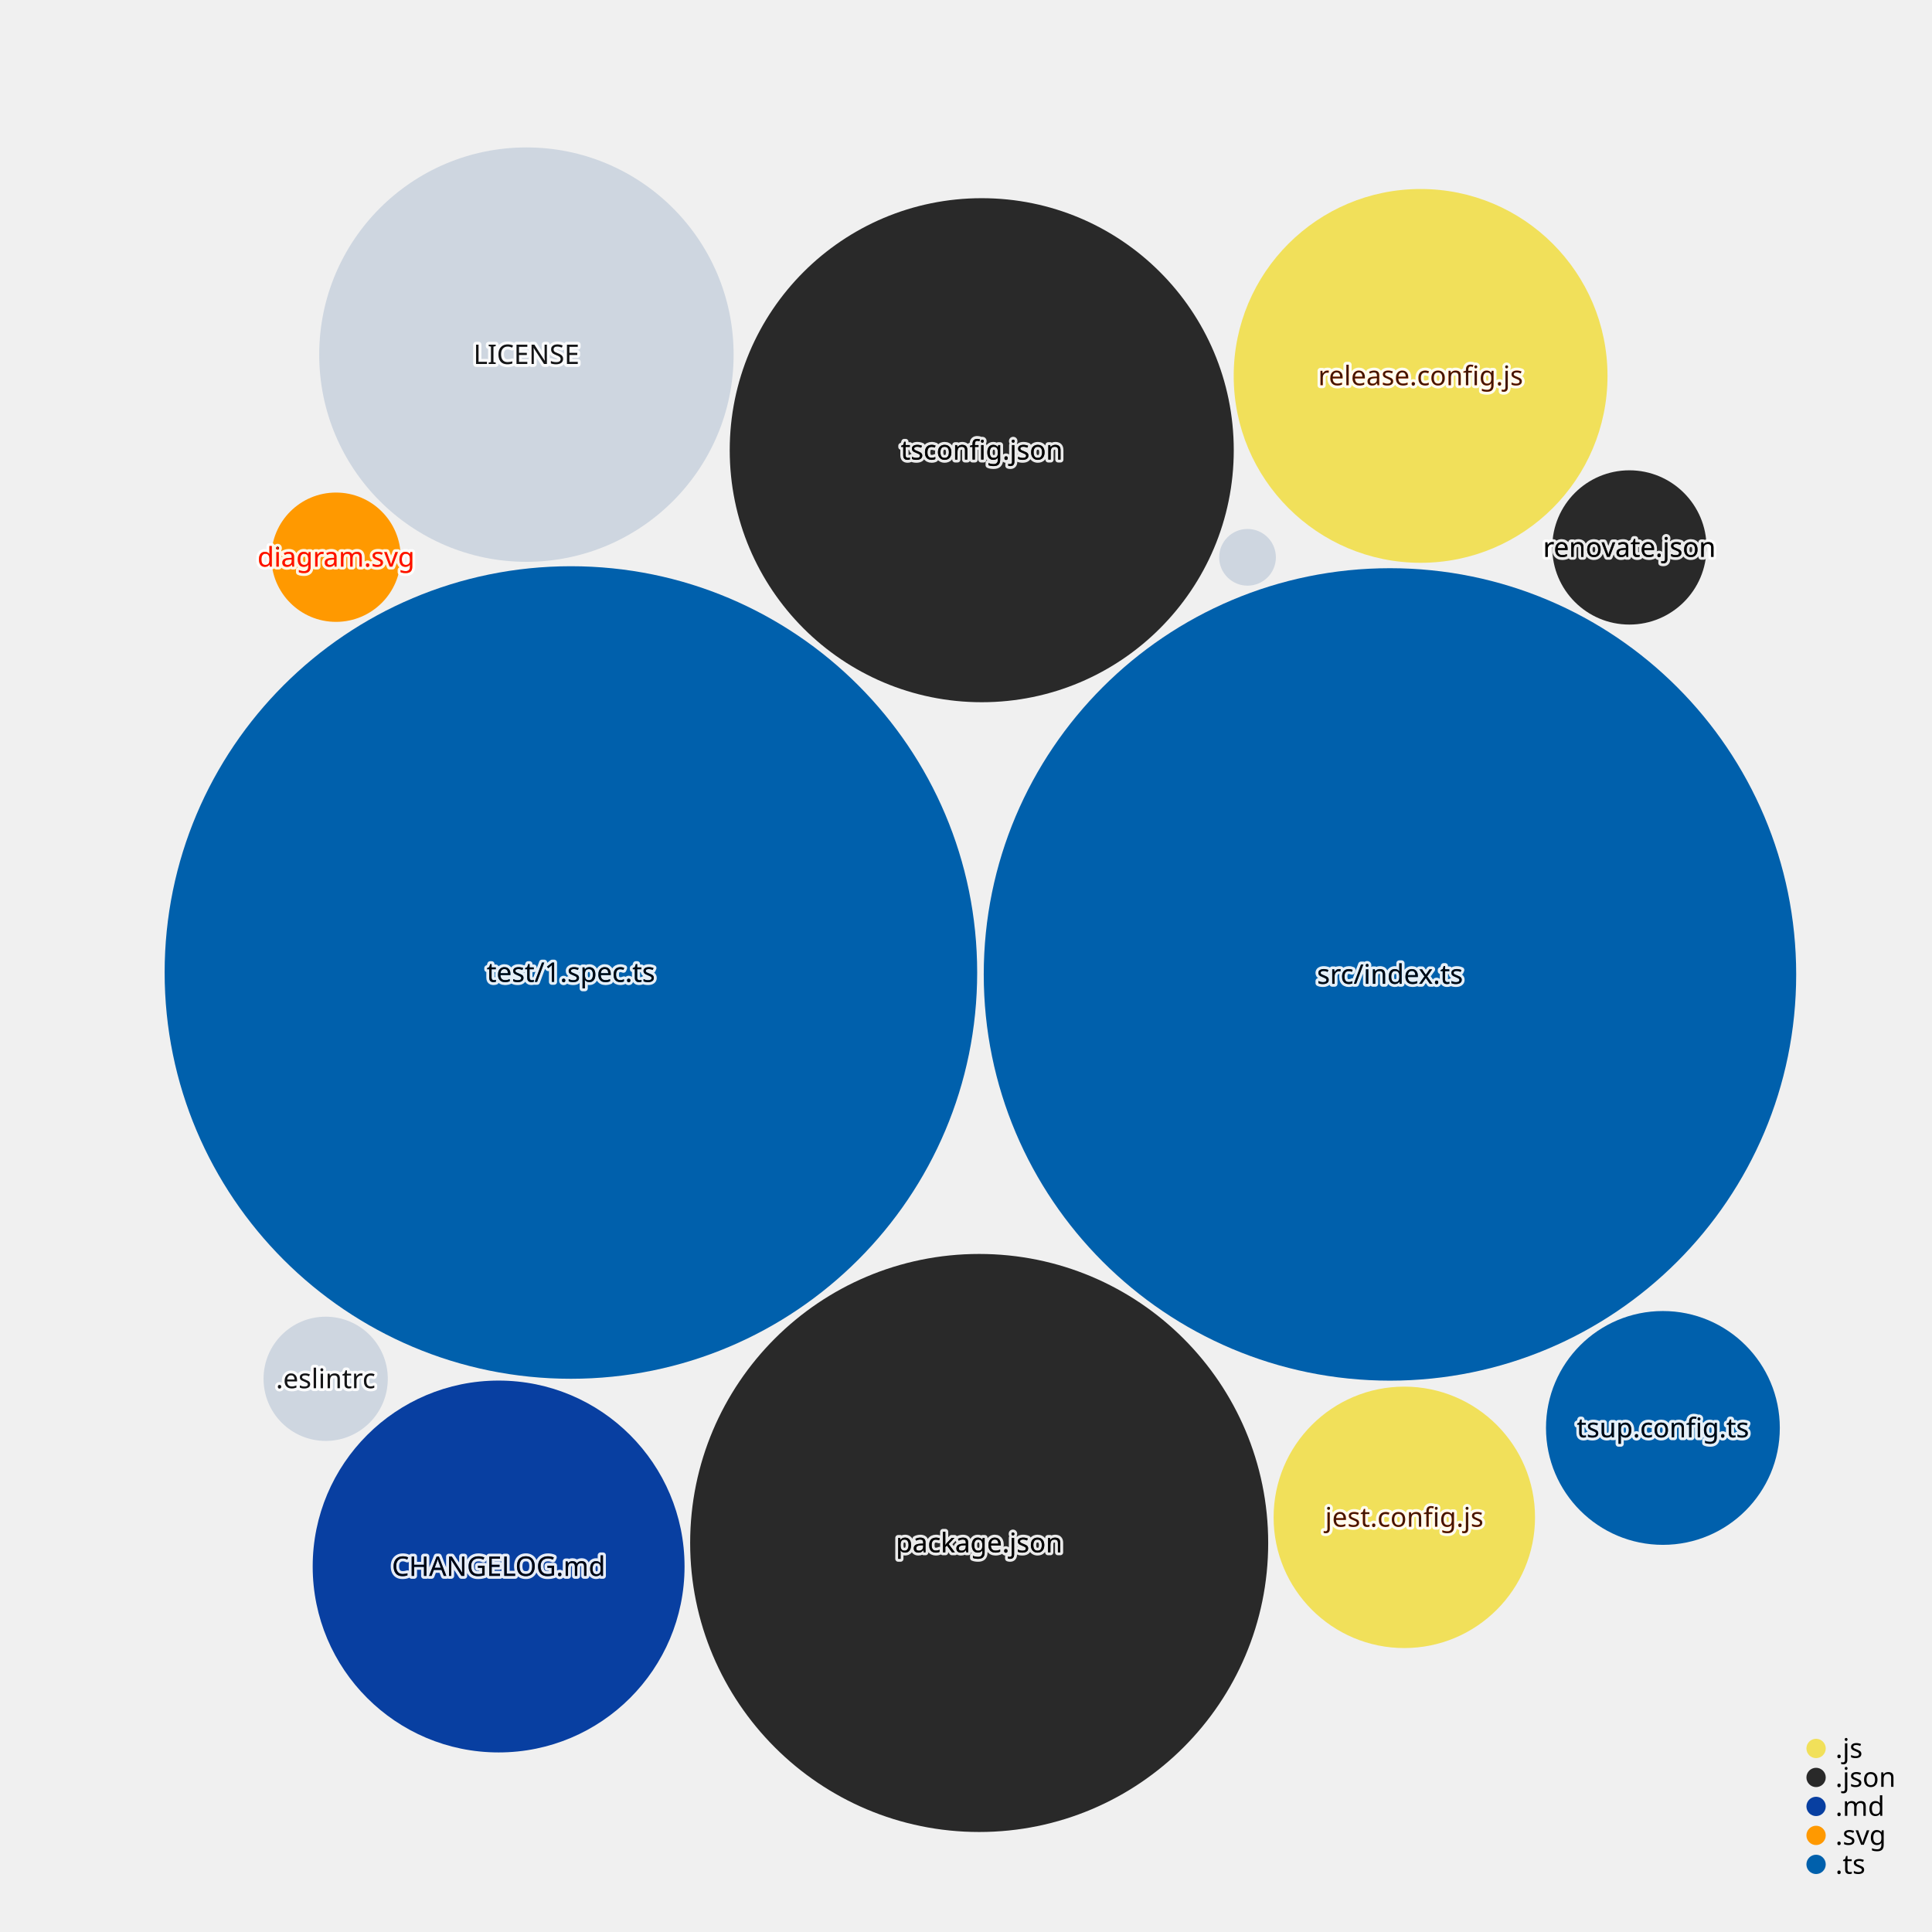
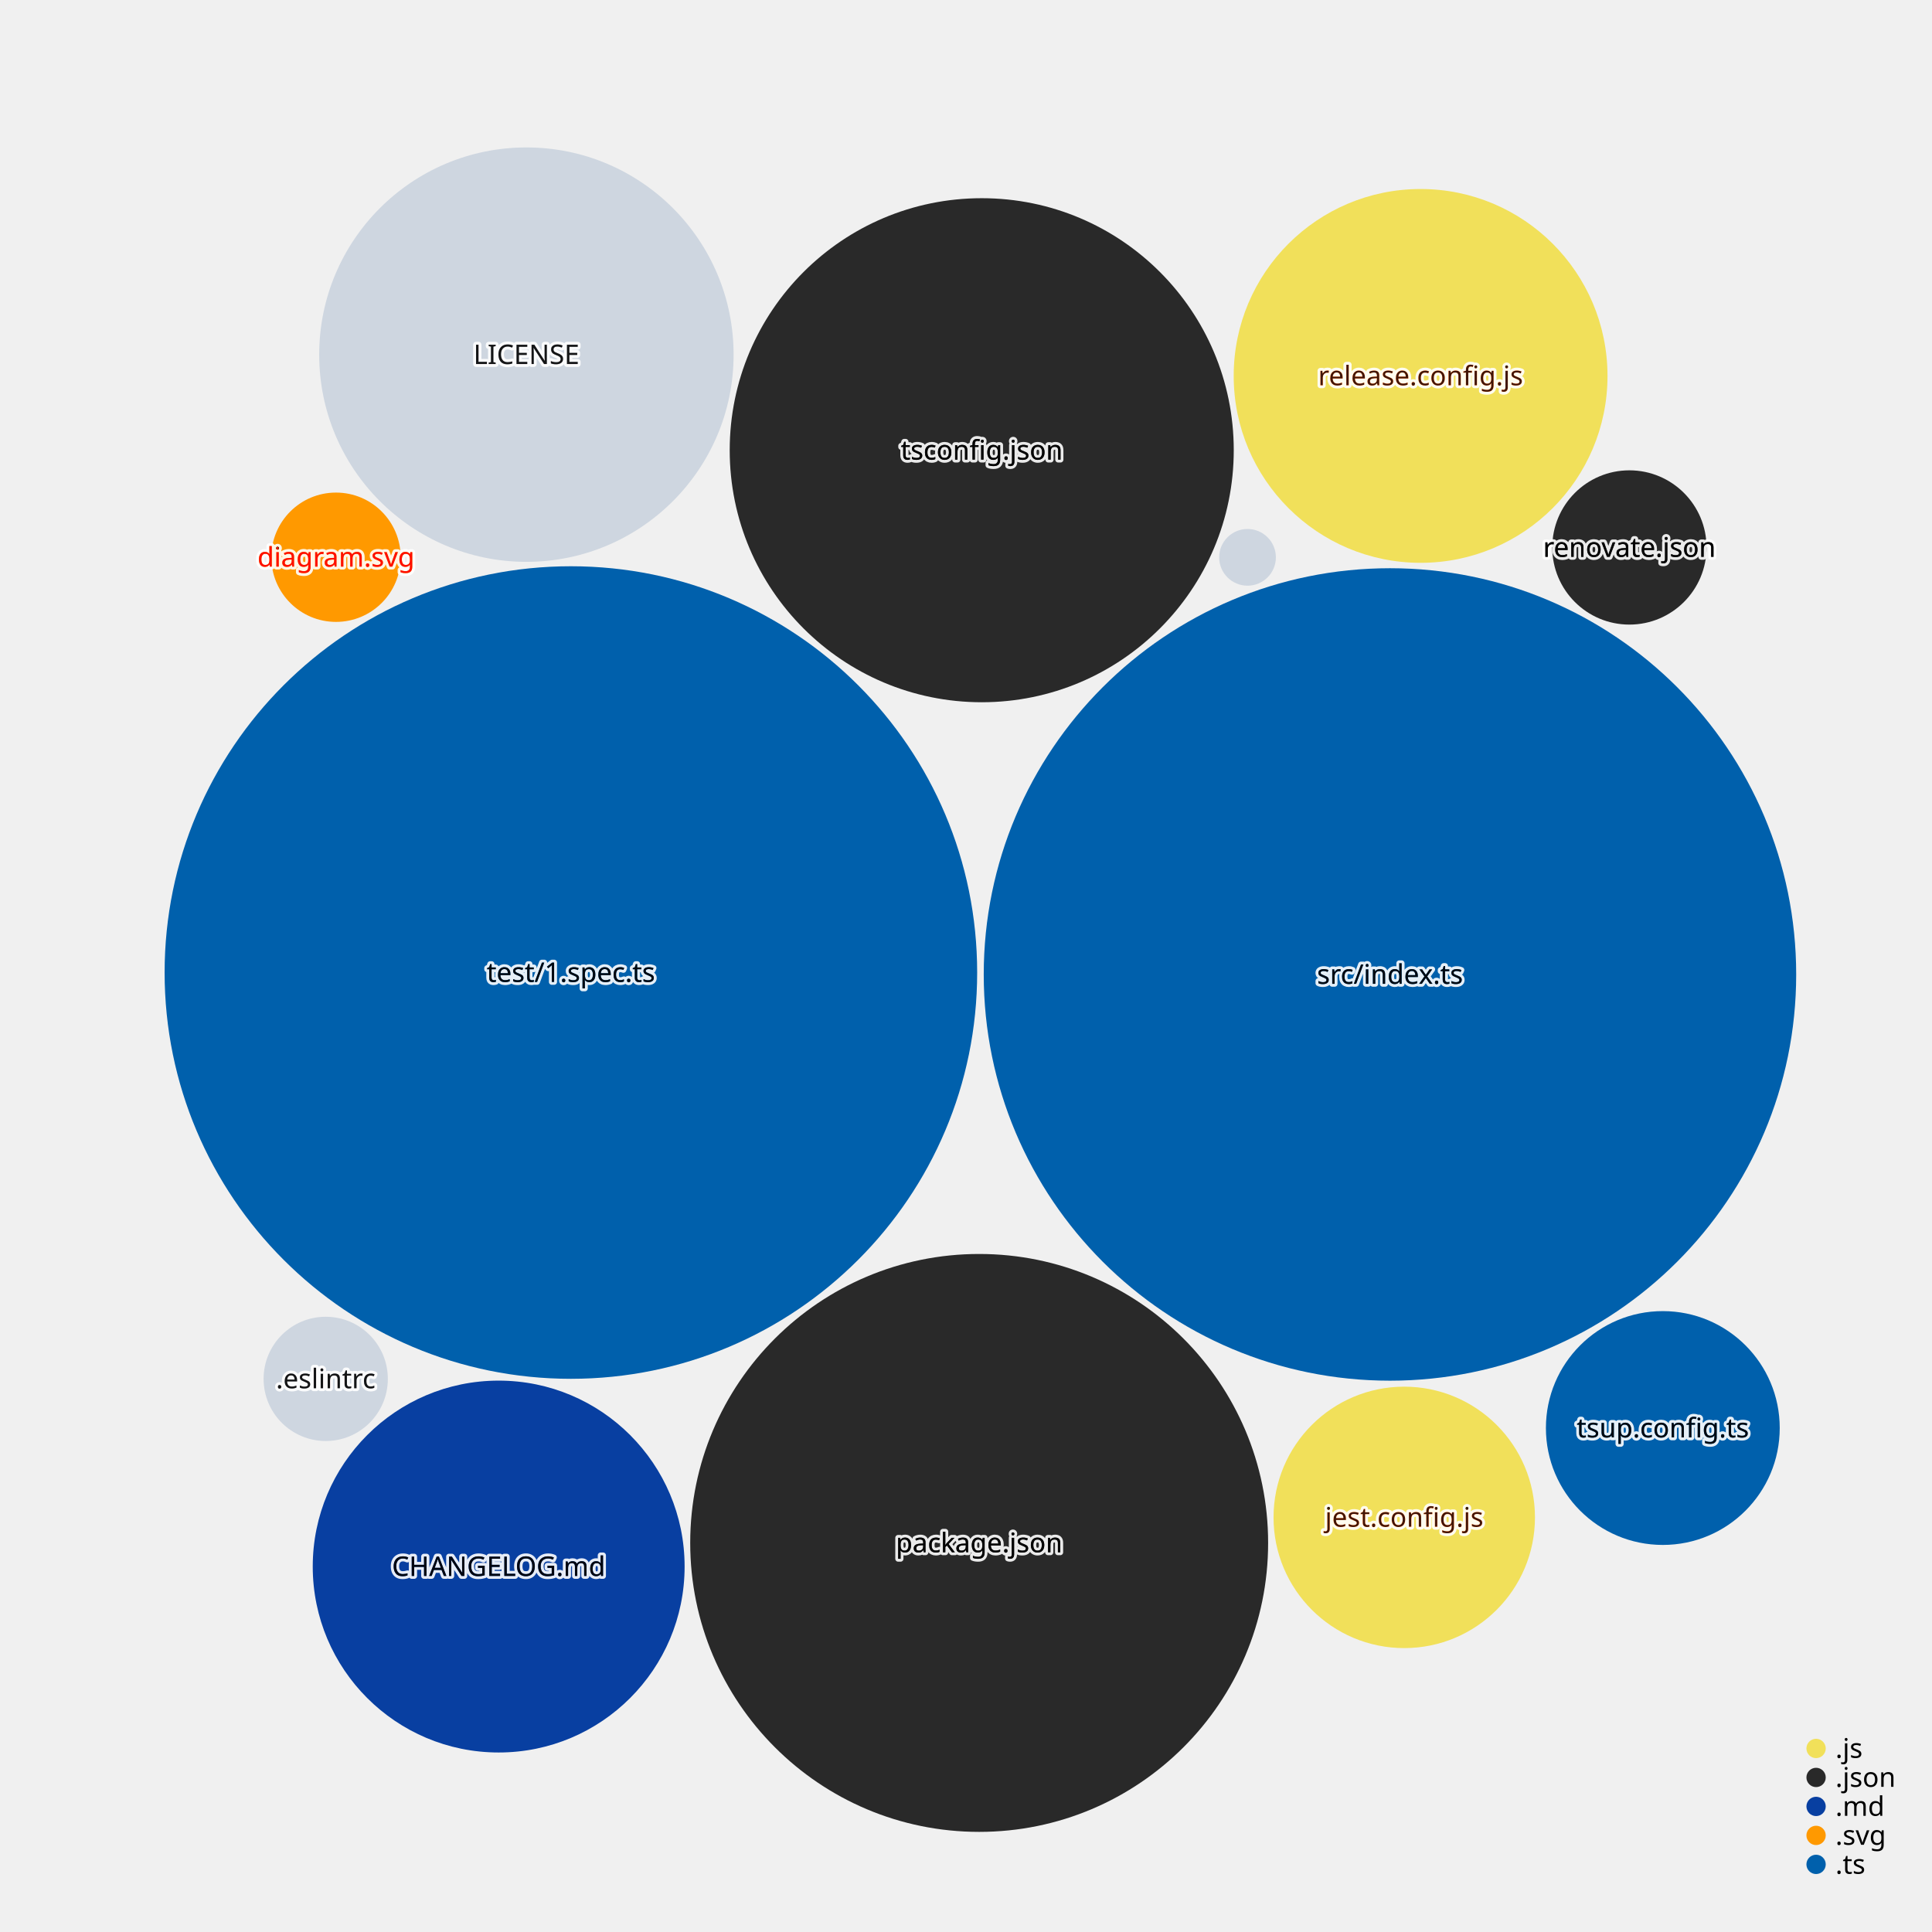
<svg xmlns="http://www.w3.org/2000/svg" width="1000" height="1000" style="background:white;font-family:sans-serif;overflow:visible">
  <defs>
    <filter id="glow" x="-50%" y="-50%" width="200%" height="200%">
      <feGaussianBlur stdDeviation="4" result="coloredBlur" />
      <feMerge>
        <feMergeNode in="coloredBlur" />
        <feMergeNode in="SourceGraphic" />
      </feMerge>
    </filter>
  </defs>
-   <g style="fill:#0060ac;transition:transform 0s ease-out, fill 0.1s ease-out" transform="translate(295.5008, 503.366)">
-     <circle style="transition:all 0.5s ease-out" r="210.284" stroke-width="0" stroke="#374151" />
+   <g style="fill:#0060ac;transition:transform 0s ease-out, fill 0.1s ease-out" transform="translate(295.4924, 503.382)">
+     <circle style="transition:all 0.5s ease-out" r="210.288" stroke-width="0" stroke="#374151" />
  </g>
-   <g style="fill:#0060ac;transition:transform 0s ease-out, fill 0.1s ease-out" transform="translate(719.4442, 504.3611)">
-     <circle style="transition:all 0.5s ease-out" r="210.259" stroke-width="0" stroke="#374151" />
+   <g style="fill:#0060ac;transition:transform 0s ease-out, fill 0.1s ease-out" transform="translate(719.4433, 504.3753)">
+     <circle style="transition:all 0.5s ease-out" r="210.262" stroke-width="0" stroke="#374151" />
  </g>
-   <g style="fill:#292929;transition:transform 0s ease-out, fill 0.1s ease-out" transform="translate(506.8201, 798.6394)">
-     <circle style="transition:all 0.5s ease-out" r="149.596" stroke-width="0" stroke="#374151" />
+   <g style="fill:#292929;transition:transform 0s ease-out, fill 0.1s ease-out" transform="translate(506.8169, 798.6155)">
+     <circle style="transition:all 0.5s ease-out" r="149.563" stroke-width="0" stroke="#374151" />
  </g>
-   <g style="fill:#292929;transition:transform 0s ease-out, fill 0.1s ease-out" transform="translate(508.149, 233.0241)">
-     <circle style="transition:all 0.5s ease-out" r="130.445" stroke-width="0" stroke="#374151" />
+   <g style="fill:#292929;transition:transform 0s ease-out, fill 0.1s ease-out" transform="translate(508.1431, 233.0345)">
+     <circle style="transition:all 0.5s ease-out" r="130.447" stroke-width="0" stroke="#374151" />
  </g>
-   <g style="fill:#CED6E0;transition:transform 0s ease-out, fill 0.1s ease-out" transform="translate(272.4728, 183.5522)">
-     <circle style="transition:all 0.5s ease-out" r="107.246" stroke-width="0" stroke="#374151" />
+   <g style="fill:#CED6E0;transition:transform 0s ease-out, fill 0.1s ease-out" transform="translate(272.4622, 183.5622)">
+     <circle style="transition:all 0.5s ease-out" r="107.248" stroke-width="0" stroke="#374151" />
  </g>
-   <g style="fill:#f1e05a;transition:transform 0s ease-out, fill 0.1s ease-out" transform="translate(735.3012, 194.5662)">
-     <circle style="transition:all 0.5s ease-out" r="96.74" stroke-width="0" stroke="#374151" />
+   <g style="fill:#f1e05a;transition:transform 0s ease-out, fill 0.1s ease-out" transform="translate(735.2992, 194.5749)">
+     <circle style="transition:all 0.5s ease-out" r="96.742" stroke-width="0" stroke="#374151" />
  </g>
-   <g style="fill:#083fa1;transition:transform 0s ease-out, fill 0.1s ease-out" transform="translate(258.0842, 810.8201)">
-     <circle style="transition:all 0.5s ease-out" r="96.238" stroke-width="0" stroke="#374151" />
+   <g style="fill:#083fa1;transition:transform 0s ease-out, fill 0.1s ease-out" transform="translate(258.115, 810.8465)">
+     <circle style="transition:all 0.5s ease-out" r="96.24" stroke-width="0" stroke="#374151" />
  </g>
-   <g style="fill:#f1e05a;transition:transform 0s ease-out, fill 0.1s ease-out" transform="translate(726.8708, 785.3757)">
-     <circle style="transition:all 0.5s ease-out" r="67.654" stroke-width="0" stroke="#374151" />
+   <g style="fill:#f1e05a;transition:transform 0s ease-out, fill 0.1s ease-out" transform="translate(726.838, 785.3957)">
+     <circle style="transition:all 0.5s ease-out" r="67.655" stroke-width="0" stroke="#374151" />
  </g>
-   <g style="fill:#0060ac;transition:transform 0s ease-out, fill 0.1s ease-out" transform="translate(860.7177, 739.0979)">
-     <circle style="transition:all 0.5s ease-out" r="60.511" stroke-width="0" stroke="#374151" />
+   <g style="fill:#0060ac;transition:transform 0s ease-out, fill 0.1s ease-out" transform="translate(860.6744, 739.1432)">
+     <circle style="transition:all 0.5s ease-out" r="60.512" stroke-width="0" stroke="#374151" />
  </g>
-   <g style="fill:#292929;transition:transform 0s ease-out, fill 0.1s ease-out" transform="translate(843.3743, 283.3546)">
-     <circle style="transition:all 0.5s ease-out" r="39.923" stroke-width="0" stroke="#374151" />
+   <g style="fill:#292929;transition:transform 0s ease-out, fill 0.1s ease-out" transform="translate(843.3745, 283.3644)">
+     <circle style="transition:all 0.5s ease-out" r="39.924" stroke-width="0" stroke="#374151" />
  </g>
-   <g style="fill:#ff9900;transition:transform 0s ease-out, fill 0.1s ease-out" transform="translate(173.921, 288.4122)">
+   <g style="fill:#ff9900;transition:transform 0s ease-out, fill 0.1s ease-out" transform="translate(173.9095, 288.425)">
    <circle style="transition:all 0.5s ease-out" r="33.467" stroke-width="0" stroke="#374151" />
  </g>
-   <g style="fill:#CED6E0;transition:transform 0s ease-out, fill 0.1s ease-out" transform="translate(168.5674, 713.6673)">
+   <g style="fill:#CED6E0;transition:transform 0s ease-out, fill 0.1s ease-out" transform="translate(168.5913, 713.7079)">
    <circle style="transition:all 0.5s ease-out" r="32.154" stroke-width="0" stroke="#374151" />
  </g>
-   <g style="fill:#CED6E0;transition:transform 0s ease-out, fill 0.1s ease-out" transform="translate(645.7171, 288.468)">
+   <g style="fill:#CED6E0;transition:transform 0s ease-out, fill 0.1s ease-out" transform="translate(645.7139, 288.4788)">
    <circle style="transition:all 0.5s ease-out" r="14.676" stroke-width="0" stroke="#374151" />
  </g>
-   <g style="fill:#0060ac;transition:transform 0s ease-out" transform="translate(295.5008, 503.366)">
+   <g style="fill:#0060ac;transition:transform 0s ease-out" transform="translate(295.4924, 503.382)">
    <text style="pointer-events:none;opacity:0.9;font-size:14px;font-weight:500;transition:all 0.5s ease-out" fill="#4B5563" text-anchor="middle" dominant-baseline="middle" stroke="white" stroke-width="3" stroke-linejoin="round">test/1.spec.ts</text>
    <text style="pointer-events:none;opacity:1;font-size:14px;font-weight:500;transition:all 0.5s ease-out" text-anchor="middle" dominant-baseline="middle">test/1.spec.ts</text>
    <text style="pointer-events:none;opacity:0.9;font-size:14px;font-weight:500;mix-blend-mode:color-burn;transition:all 0.5s ease-out" fill="#110101" text-anchor="middle" dominant-baseline="middle">test/1.spec.ts</text>
  </g>
-   <g style="fill:#0060ac;transition:transform 0s ease-out" transform="translate(719.4442, 504.3611)">
+   <g style="fill:#0060ac;transition:transform 0s ease-out" transform="translate(719.4433, 504.3753)">
    <text style="pointer-events:none;opacity:0.9;font-size:14px;font-weight:500;transition:all 0.5s ease-out" fill="#4B5563" text-anchor="middle" dominant-baseline="middle" stroke="white" stroke-width="3" stroke-linejoin="round">src/index.ts</text>
    <text style="pointer-events:none;opacity:1;font-size:14px;font-weight:500;transition:all 0.5s ease-out" text-anchor="middle" dominant-baseline="middle">src/index.ts</text>
    <text style="pointer-events:none;opacity:0.9;font-size:14px;font-weight:500;mix-blend-mode:color-burn;transition:all 0.5s ease-out" fill="#110101" text-anchor="middle" dominant-baseline="middle">src/index.ts</text>
  </g>
-   <g style="fill:#292929;transition:transform 0s ease-out" transform="translate(506.8201, 798.6394)">
+   <g style="fill:#292929;transition:transform 0s ease-out" transform="translate(506.8169, 798.6155)">
    <text style="pointer-events:none;opacity:0.9;font-size:14px;font-weight:500;transition:all 0.5s ease-out" fill="#4B5563" text-anchor="middle" dominant-baseline="middle" stroke="white" stroke-width="3" stroke-linejoin="round">package.json</text>
    <text style="pointer-events:none;opacity:1;font-size:14px;font-weight:500;transition:all 0.5s ease-out" text-anchor="middle" dominant-baseline="middle">package.json</text>
    <text style="pointer-events:none;opacity:0.9;font-size:14px;font-weight:500;mix-blend-mode:color-burn;transition:all 0.5s ease-out" fill="#110101" text-anchor="middle" dominant-baseline="middle">package.json</text>
  </g>
-   <g style="fill:#292929;transition:transform 0s ease-out" transform="translate(508.149, 233.0241)">
+   <g style="fill:#292929;transition:transform 0s ease-out" transform="translate(508.1431, 233.0345)">
    <text style="pointer-events:none;opacity:0.9;font-size:14px;font-weight:500;transition:all 0.5s ease-out" fill="#4B5563" text-anchor="middle" dominant-baseline="middle" stroke="white" stroke-width="3" stroke-linejoin="round">tsconfig.json</text>
    <text style="pointer-events:none;opacity:1;font-size:14px;font-weight:500;transition:all 0.5s ease-out" text-anchor="middle" dominant-baseline="middle">tsconfig.json</text>
    <text style="pointer-events:none;opacity:0.9;font-size:14px;font-weight:500;mix-blend-mode:color-burn;transition:all 0.5s ease-out" fill="#110101" text-anchor="middle" dominant-baseline="middle">tsconfig.json</text>
  </g>
-   <g style="fill:#CED6E0;transition:transform 0s ease-out" transform="translate(272.4728, 183.5522)">
+   <g style="fill:#CED6E0;transition:transform 0s ease-out" transform="translate(272.4622, 183.5622)">
    <text style="pointer-events:none;opacity:0.9;font-size:14px;font-weight:500;transition:all 0.5s ease-out" fill="#4B5563" text-anchor="middle" dominant-baseline="middle" stroke="white" stroke-width="3" stroke-linejoin="round">LICENSE</text>
    <text style="pointer-events:none;opacity:1;font-size:14px;font-weight:500;transition:all 0.5s ease-out" text-anchor="middle" dominant-baseline="middle">LICENSE</text>
    <text style="pointer-events:none;opacity:0.9;font-size:14px;font-weight:500;mix-blend-mode:color-burn;transition:all 0.5s ease-out" fill="#110101" text-anchor="middle" dominant-baseline="middle">LICENSE</text>
  </g>
-   <g style="fill:#f1e05a;transition:transform 0s ease-out" transform="translate(735.3012, 194.5662)">
+   <g style="fill:#f1e05a;transition:transform 0s ease-out" transform="translate(735.2992, 194.5749)">
    <text style="pointer-events:none;opacity:0.9;font-size:14px;font-weight:500;transition:all 0.5s ease-out" fill="#4B5563" text-anchor="middle" dominant-baseline="middle" stroke="white" stroke-width="3" stroke-linejoin="round">release.config.js</text>
    <text style="pointer-events:none;opacity:1;font-size:14px;font-weight:500;transition:all 0.5s ease-out" text-anchor="middle" dominant-baseline="middle">release.config.js</text>
    <text style="pointer-events:none;opacity:0.9;font-size:14px;font-weight:500;mix-blend-mode:color-burn;transition:all 0.5s ease-out" fill="#110101" text-anchor="middle" dominant-baseline="middle">release.config.js</text>
  </g>
-   <g style="fill:#083fa1;transition:transform 0s ease-out" transform="translate(258.0842, 810.8201)">
+   <g style="fill:#083fa1;transition:transform 0s ease-out" transform="translate(258.115, 810.8465)">
    <text style="pointer-events:none;opacity:0.9;font-size:14px;font-weight:500;transition:all 0.5s ease-out" fill="#4B5563" text-anchor="middle" dominant-baseline="middle" stroke="white" stroke-width="3" stroke-linejoin="round">CHANGELOG.md</text>
    <text style="pointer-events:none;opacity:1;font-size:14px;font-weight:500;transition:all 0.5s ease-out" text-anchor="middle" dominant-baseline="middle">CHANGELOG.md</text>
    <text style="pointer-events:none;opacity:0.9;font-size:14px;font-weight:500;mix-blend-mode:color-burn;transition:all 0.5s ease-out" fill="#110101" text-anchor="middle" dominant-baseline="middle">CHANGELOG.md</text>
  </g>
-   <g style="fill:#f1e05a;transition:transform 0s ease-out" transform="translate(726.8708, 785.3757)">
+   <g style="fill:#f1e05a;transition:transform 0s ease-out" transform="translate(726.838, 785.3957)">
    <text style="pointer-events:none;opacity:0.9;font-size:14px;font-weight:500;transition:all 0.5s ease-out" fill="#4B5563" text-anchor="middle" dominant-baseline="middle" stroke="white" stroke-width="3" stroke-linejoin="round">jest.config.js</text>
    <text style="pointer-events:none;opacity:1;font-size:14px;font-weight:500;transition:all 0.5s ease-out" text-anchor="middle" dominant-baseline="middle">jest.config.js</text>
    <text style="pointer-events:none;opacity:0.9;font-size:14px;font-weight:500;mix-blend-mode:color-burn;transition:all 0.5s ease-out" fill="#110101" text-anchor="middle" dominant-baseline="middle">jest.config.js</text>
  </g>
-   <g style="fill:#0060ac;transition:transform 0s ease-out" transform="translate(860.7177, 739.0979)">
+   <g style="fill:#0060ac;transition:transform 0s ease-out" transform="translate(860.6744, 739.1432)">
    <text style="pointer-events:none;opacity:0.9;font-size:14px;font-weight:500;transition:all 0.5s ease-out" fill="#4B5563" text-anchor="middle" dominant-baseline="middle" stroke="white" stroke-width="3" stroke-linejoin="round">tsup.config.ts</text>
    <text style="pointer-events:none;opacity:1;font-size:14px;font-weight:500;transition:all 0.5s ease-out" text-anchor="middle" dominant-baseline="middle">tsup.config.ts</text>
    <text style="pointer-events:none;opacity:0.9;font-size:14px;font-weight:500;mix-blend-mode:color-burn;transition:all 0.5s ease-out" fill="#110101" text-anchor="middle" dominant-baseline="middle">tsup.config.ts</text>
  </g>
-   <g style="fill:#292929;transition:transform 0s ease-out" transform="translate(843.3743, 283.3546)">
+   <g style="fill:#292929;transition:transform 0s ease-out" transform="translate(843.3745, 283.3644)">
    <text style="pointer-events:none;opacity:0.9;font-size:14px;font-weight:500;transition:all 0.5s ease-out" fill="#4B5563" text-anchor="middle" dominant-baseline="middle" stroke="white" stroke-width="3" stroke-linejoin="round">renovate.json</text>
    <text style="pointer-events:none;opacity:1;font-size:14px;font-weight:500;transition:all 0.5s ease-out" text-anchor="middle" dominant-baseline="middle">renovate.json</text>
    <text style="pointer-events:none;opacity:0.9;font-size:14px;font-weight:500;mix-blend-mode:color-burn;transition:all 0.5s ease-out" fill="#110101" text-anchor="middle" dominant-baseline="middle">renovate.json</text>
  </g>
-   <g style="fill:#ff9900;transition:transform 0s ease-out" transform="translate(173.921, 288.4122)">
+   <g style="fill:#ff9900;transition:transform 0s ease-out" transform="translate(173.9095, 288.425)">
    <text style="pointer-events:none;opacity:0.9;font-size:14px;font-weight:500;transition:all 0.5s ease-out" fill="#4B5563" text-anchor="middle" dominant-baseline="middle" stroke="white" stroke-width="3" stroke-linejoin="round">diagram.svg</text>
    <text style="pointer-events:none;opacity:1;font-size:14px;font-weight:500;transition:all 0.5s ease-out" text-anchor="middle" dominant-baseline="middle">diagram.svg</text>
    <text style="pointer-events:none;opacity:0.9;font-size:14px;font-weight:500;mix-blend-mode:color-burn;transition:all 0.5s ease-out" fill="#110101" text-anchor="middle" dominant-baseline="middle">diagram.svg</text>
  </g>
-   <g style="fill:#CED6E0;transition:transform 0s ease-out" transform="translate(168.5674, 713.6673)">
+   <g style="fill:#CED6E0;transition:transform 0s ease-out" transform="translate(168.5913, 713.7079)">
    <text style="pointer-events:none;opacity:0.9;font-size:14px;font-weight:500;transition:all 0.5s ease-out" fill="#4B5563" text-anchor="middle" dominant-baseline="middle" stroke="white" stroke-width="3" stroke-linejoin="round">.eslintrc</text>
    <text style="pointer-events:none;opacity:1;font-size:14px;font-weight:500;transition:all 0.5s ease-out" text-anchor="middle" dominant-baseline="middle">.eslintrc</text>
    <text style="pointer-events:none;opacity:0.9;font-size:14px;font-weight:500;mix-blend-mode:color-burn;transition:all 0.5s ease-out" fill="#110101" text-anchor="middle" dominant-baseline="middle">.eslintrc</text>
  </g>
  <g transform="translate(940, 905)">
    <g transform="translate(0, 0)">
      <circle r="5" fill="#f1e05a" />
      <text x="10" style="font-size:14px;font-weight:300" dominant-baseline="middle">.js</text>
    </g>
    <g transform="translate(0, 15)">
      <circle r="5" fill="#292929" />
      <text x="10" style="font-size:14px;font-weight:300" dominant-baseline="middle">.json</text>
    </g>
    <g transform="translate(0, 30)">
      <circle r="5" fill="#083fa1" />
      <text x="10" style="font-size:14px;font-weight:300" dominant-baseline="middle">.md</text>
    </g>
    <g transform="translate(0, 45)">
      <circle r="5" fill="#ff9900" />
      <text x="10" style="font-size:14px;font-weight:300" dominant-baseline="middle">.svg</text>
    </g>
    <g transform="translate(0, 60)">
      <circle r="5" fill="#0060ac" />
      <text x="10" style="font-size:14px;font-weight:300" dominant-baseline="middle">.ts</text>
    </g>
    <g fill="#9CA3AF" style="font-weight:300;font-style:italic;font-size:12px">each dot sized by file size</g>
  </g>
</svg>
